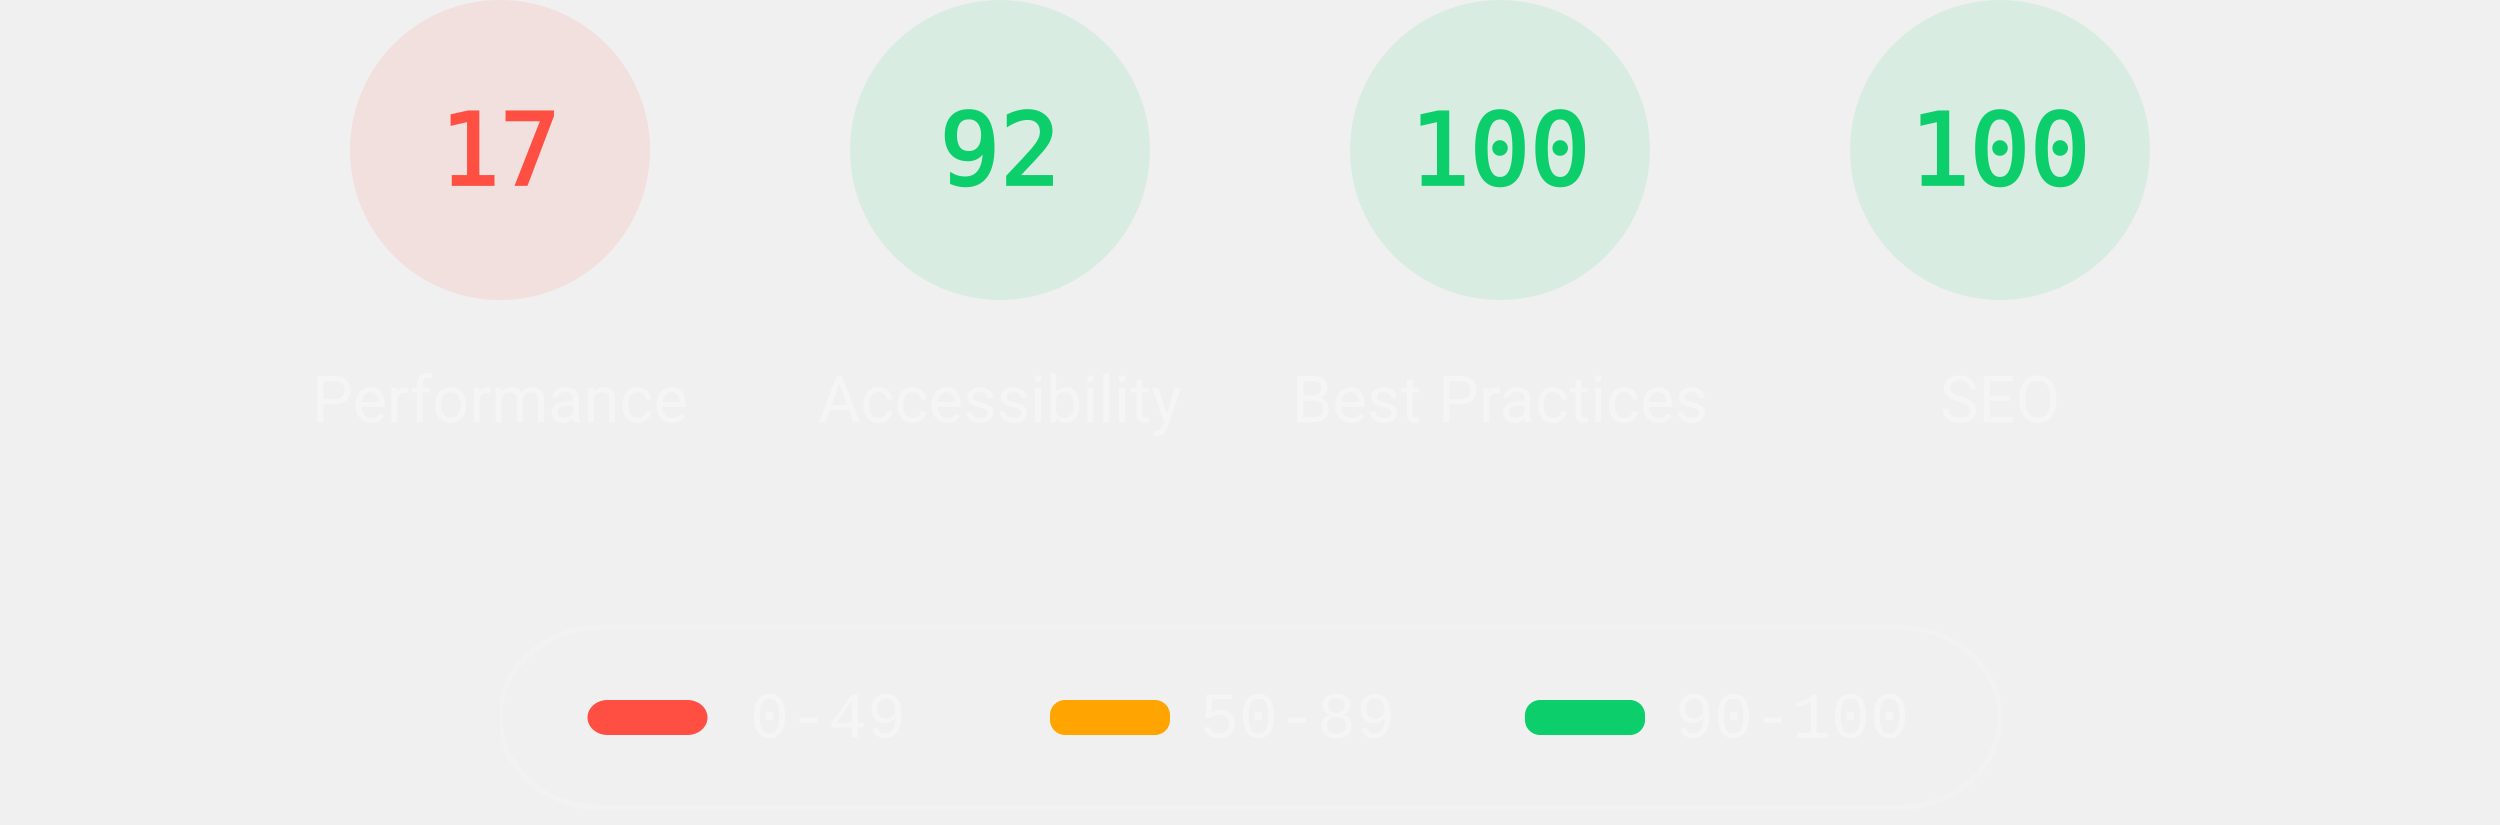
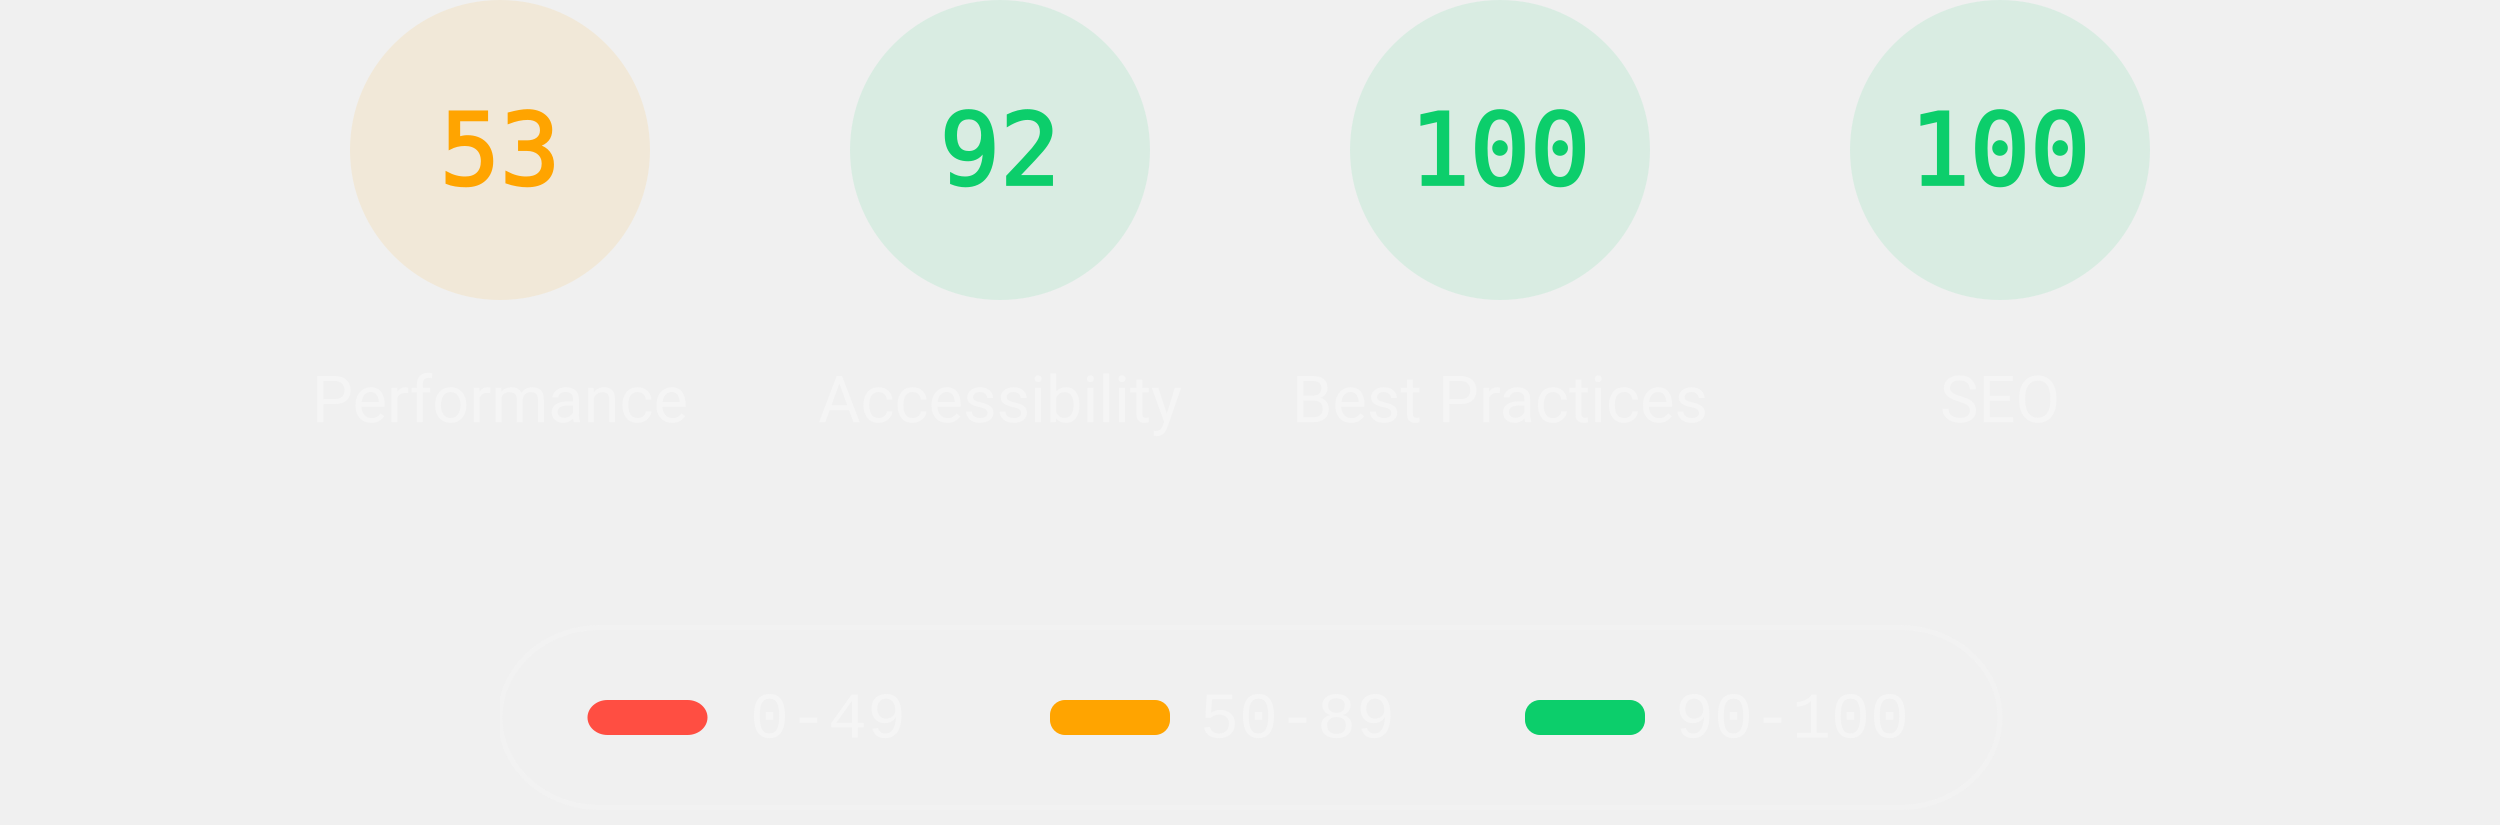
<svg xmlns="http://www.w3.org/2000/svg" class="theme--dark" fill="none" width="1000" height="330">
  <style>
			.gauge-base {
				opacity: 0.1
			}

			.gauge-arc {
				fill: none;
				animation-delay: 250ms;
				stroke-linecap: round;
				transform: rotate(-90deg);
				transform-origin: 100px 60px;
				animation: load-gauge 1s ease forwards
			}

			.guage-text {
				font-size: 40px;
				font-family: monospace;
				text-align: center
			}

			.guage-red {
				color: #ff4e42;
				fill: #ff4e42;
				stroke: #ff4e42
			}
			.guage-orange {
				color: #ffa400;
				fill: #ffa400;
				stroke: #ffa400
			}
			.guage-green {
				color: #0cce6b;
				fill: #0cce6b;
				stroke: #0cce6b
			}
			.theme--agnostic .guage-undefined {
				color: #5c5c5c;
				fill: #5c5c5c;
				stroke: #5c5c5c
			}
			.theme--light .guage-undefined {
				color: #1e1e1e;
				fill: #1e1e1e;
				stroke: #1e1e1e
			}
			.theme--dark .guage-undefined {
				color: #f5f5f5;
				fill: #f5f5f5;
				stroke: #f5f5f5
			}

			.guage-title {
				stroke: none;
				font-size: 26px;
				line-height: 26px;
				font-family: Roboto, Halvetica, Arial, sans-serif
			}
			.metric.guage-title {
				font-family: 'Courier New', Courier, monospace
			}
			.theme--agnostic .guage-title {
				color: #737373;
				fill: #737373
			}
			.theme--light .guage-title {
				color: #212121;
				fill: #212121
			}
			.theme--dark .guage-title {
				color: #f5f5f5;
				fill: #f5f5f5
			}

			@keyframes load-gauge {
				from {
					stroke-dasharray: 0 352.858
				}
			}
			.lh-gauge--pwa__disc {
				fill: #e0e0e0
			}
			.lh-gauge--pwa__logo {
				position: relative;
				fill: #b0b0b0
			}
			.lh-gauge--pwa__invisible {
				display: none
			}
			.lh-gauge--pwa__visible {
				display: inline
			}
			.guage-invisible {
				display: none
			}
			.lh-gauge--pwa__logo--primary-color {
				fill: #304ffe
			}
			.theme--agnostic .lh-gauge--pwa__logo--secondary-color {
				fill: #787878
			}
			.theme--light .lh-gauge--pwa__logo--secondary-color {
				fill: #3d3d3d
			}
			.theme--dark .lh-gauge--pwa__logo--secondary-color {
				fill: #d8b6b6
			}
			.theme--light #svg_2 {
				stroke: #00000022
			}
			.theme--agnostic #svg_2 {
				stroke: #616161
			}
			.theme--light #svg_2 {
				stroke: #00000022
			}
			.theme--dark #svg_2 {
				stroke: #f5f5f566
			}
		</style>
-   <svg class="guage-div guage-perf guage-red" viewBox="0 0 200 200" width="200" height="200" x="100" y="0">
-     <circle class="gauge-base" r="56" cx="100" cy="60" stroke-width="8" />
-     <circle class="gauge-arc guage-arc-1" r="56" cx="100" cy="60" stroke-width="8" style="stroke-dasharray: 59.816, 351.858;" />
-     <text class="guage-text" x="100px" y="60px" alignment-baseline="central" dominant-baseline="central" text-anchor="middle">17</text>
+   <svg class="guage-div guage-perf guage-orange" viewBox="0 0 200 200" width="200" height="200" x="100" y="0">
+     <circle class="gauge-base" r="56" cx="100" cy="60" stroke-width="8" />
+     <circle class="gauge-arc guage-arc-1" r="56" cx="100" cy="60" stroke-width="8" style="stroke-dasharray: 186.485, 351.858;" />
+     <text class="guage-text" x="100px" y="60px" alignment-baseline="central" dominant-baseline="central" text-anchor="middle">53</text>
    <text class="guage-title" x="100px" y="160px" alignment-baseline="central" dominant-baseline="central" text-anchor="middle">Performance</text>
  </svg>
  <svg class="guage-div guage-acc guage-green" viewBox="0 0 200 200" width="200" height="200" x="300" y="0">
    <circle class="gauge-base" r="56" cx="100" cy="60" stroke-width="8" />
    <circle class="gauge-arc guage-arc-2" r="56" cx="100" cy="60" stroke-width="8" style="stroke-dasharray: 323.709, 351.858;" />
    <text class="guage-text" x="100px" y="60px" alignment-baseline="central" dominant-baseline="central" text-anchor="middle">92</text>
    <text class="guage-title" x="100px" y="160px" alignment-baseline="central" dominant-baseline="central" text-anchor="middle">Accessibility</text>
  </svg>
  <svg class="guage-div guage-best guage-green" viewBox="0 0 200 200" width="200" height="200" x="500" y="0">
    <circle class="gauge-base" r="56" cx="100" cy="60" stroke-width="8" />
    <circle class="gauge-arc guage-arc-3" r="56" cx="100" cy="60" stroke-width="8" style="stroke-dasharray: 351.858, 351.858;" />
    <text class="guage-text" x="100px" y="60px" alignment-baseline="central" dominant-baseline="central" text-anchor="middle">100</text>
    <text class="guage-title" x="100px" y="160px" alignment-baseline="central" dominant-baseline="central" text-anchor="middle">Best Practices</text>
  </svg>
  <svg class="guage-div guage-seo guage-green" viewBox="0 0 200 200" width="200" height="200" x="700" y="0">
    <circle class="gauge-base" r="56" cx="100" cy="60" stroke-width="8" />
    <circle class="gauge-arc guage-arc-4" r="56" cx="100" cy="60" stroke-width="8" style="stroke-dasharray: 351.858, 351.858;" />
    <text class="guage-text" x="100px" y="60px" alignment-baseline="central" dominant-baseline="central" text-anchor="middle">100</text>
    <text class="guage-title" x="100px" y="160px" alignment-baseline="central" dominant-baseline="central" text-anchor="middle">SEO</text>
  </svg>
  <svg class="guage-div guage-pwa guage-invisible" viewBox="0 0 200 200" width="200" height="200" x="900" y="0">
    <svg viewBox="0 0 60 60" width="112" height="112" x="44" y="4">
      <defs>
        <linearGradient id="lh-gauge--pwa__check-circle__gradient-0" x1="50%" y1="0%" x2="50%" y2="100%">
          <stop stop-color="#00C852" offset="0%" />
          <stop stop-color="#009688" offset="100%" />
        </linearGradient>
        <linearGradient id="lh-gauge--pwa__installable__shadow-gradient-0" x1="76.056%" x2="24.111%" y1="82.995%" y2="24.735%">
          <stop stop-color="#A5D6A7" offset="0%" />
          <stop stop-color="#80CBC4" offset="100%" />
        </linearGradient>
        <linearGradient id="lh-gauge--pwa__fast-reliable__shadow-gradient-0" x1="76.056%" y1="82.995%" x2="25.678%" y2="26.493%">
          <stop stop-color="#64B5F6" offset="0%" />
          <stop stop-color="#2979FF" offset="100%" />
        </linearGradient>
        <g id="lh-gauge--pwa__fast-reliable-badge-0">
          <circle fill="#FFFFFF" cx="10" cy="10" r="10" />
          <path fill="#304FFE" d="M10 3.58l5.25 2.34v3.5c0 3.23-2.24 6.26-5.25 7-3.01-.74-5.25-3.77-5.25-7v-3.5L10 3.58zm-.47 10.74l2.76-4.83.03-.07c.04-.08 0-.24-.22-.24h-1.64l.47-3.26h-.47l-2.7 4.77c-.02.01.05-.1-.04.05-.09.16-.1.31.18.31h1.63l-.47 3.27h.47z" />
        </g>
        <g id="lh-gauge--pwa__installable-badge-0">
          <circle fill="#FFFFFF" cx="10" cy="10" r="10" />
          <path fill="#009688" d="M10 4.167A5.835 5.835 0 0 0 4.167 10 5.835 5.835 0 0 0 10 15.833 5.835 5.835 0 0 0 15.833 10 5.835 5.835 0 0 0 10 4.167zm2.917 6.416h-2.334v2.334H9.417v-2.334H7.083V9.417h2.334V7.083h1.166v2.334h2.334v1.166z" />
        </g>
      </defs>
      <g stroke="none" fill-rule="nonzero">
        <circle class="lh-gauge--pwa__disc" cx="30" cy="30" r="30" />
        <g class="lh-gauge--pwa__logo">
          <path d="M35.66 19.39l.7-1.75h2L37.4 15 38.6 12l3.4 9h-2.51l-.58-1.61z" />
          <path d="M33.52 21l3.65-9h-2.42l-2.5 5.82L30.5 12h-1.86l-1.9 5.82-1.35-2.65-1.21 3.72L25.4 21h2.38l1.72-5.2 1.64 5.2z" />
          <path fill-rule="nonzero" d="M20.3 17.91h1.48c.45 0 .85-.05 1.2-.15l.39-1.18 1.07-3.3a2.64 2.64 0 0 0-.28-.37c-.55-.6-1.36-.91-2.42-.91H18v9h2.3V17.9zm1.96-3.84c.22.22.33.5.33.87 0 .36-.1.65-.29.87-.2.23-.59.35-1.15.35h-.86v-2.41h.87c.52 0 .89.1 1.1.32z" />
        </g>
        <rect class="lh-gauge--pwa__component lh-gauge--pwa__na-line lh-gauge--pwa__invisible" fill="#FFFFFF" x="20" y="32" width="20" height="4" rx="2" />
        <g class="lh-gauge--pwa__component lh-gauge--pwa__fast-reliable-badge lh-gauge--pwa__invisible" transform="translate(20, 29)">
          <path fill="url(#lh-gauge--pwa__fast-reliable__shadow-gradient-0)" d="M33.63 19.49A30 30 0 0 1 16.2 30.36L3 17.14 17.14 3l16.49 16.49z" />
          <use href="#lh-gauge--pwa__fast-reliable-badge-0" />
        </g>
        <g class="lh-gauge--pwa__component lh-gauge--pwa__installable-badge lh-gauge--pwa__invisible" transform="translate(20, 29)">
          <path fill="url(#lh-gauge--pwa__installable__shadow-gradient-0)" d="M33.629 19.487c-4.272 5.453-10.391 9.39-17.415 10.869L3 17.142 17.142 3 33.63 19.487z" />
          <use href="#lh-gauge--pwa__installable-badge-0" />
        </g>
        <g class="lh-gauge--pwa__component lh-gauge--pwa__fast-reliable-installable-badges lh-gauge--pwa__invisible">
          <g transform="translate(8, 29)">
            <path fill="url(#lh-gauge--pwa__fast-reliable__shadow-gradient-0)" d="M16.321 30.463L3 17.143 17.142 3l22.365 22.365A29.864 29.864 0 0 1 22 31c-1.942 0-3.84-.184-5.679-.537z" />
            <use href="#lh-gauge--pwa__fast-reliable-badge-0" />
          </g>
          <g transform="translate(32, 29)">
            <path fill="url(#lh-gauge--pwa__installable__shadow-gradient-0)" d="M25.982 11.84a30.107 30.107 0 0 1-13.08 15.203L3 17.143 17.142 3l8.84 8.84z" />
            <use href="#lh-gauge--pwa__installable-badge-0" />
          </g>
        </g>
        <g class="lh-gauge--pwa__component lh-gauge--pwa__check-circle lh-gauge--pwa__invisible" transform="translate(18, 28)">
          <circle fill="#FFFFFF" cx="12" cy="12" r="12" />
          <path fill="url(#lh-gauge--pwa__check-circle__gradient-0)" d="M12 2a10 10 0 1 0 0 20 10 10 0 0 0 0-20zm-2 15l-5-5 1.41-1.41L10 14.17l7.59-7.59L19 8l-9 9z" />
        </g>
      </g>
    </svg>
    <text class="guage-title" y="160px" alignment-baseline="central" dominant-baseline="central" text-anchor="middle">
      <tspan x="100px" dy="-6px">Progressive</tspan>
      <tspan x="100px" dy="30px">Web App</tspan>
    </text>
  </svg>
  <svg width="604" height="76" x="200" y="250">
    <g>
      <rect fill="none" id="canvas_background" height="80" width="604" y="-1" x="-1" />
      <g display="none" overflow="visible" y="0" x="0" height="100%" width="100%" id="canvasGrid">
        <rect fill="url(#gridpattern)" stroke-width="0" y="0" x="0" height="100%" width="100%" />
      </g>
    </g>
    <g>
      <rect fill-opacity="0" stroke-width="2" rx="40" id="svg_2" height="72" width="600" y="1" x="0" fill="#000000" />
      <rect stroke="#000" rx="8" id="svg_3" height="14" width="48" y="30" x="35" stroke-opacity="null" stroke-width="0" fill="#ff4e42" />
      <rect stroke="#000" rx="6" id="svg_4" height="14" width="48" y="30" x="220" stroke-opacity="null" stroke-width="0" fill="#ffa400" />
      <rect stroke="#000" rx="6" id="svg_5" height="14" width="48" y="30" x="410" stroke-opacity="null" stroke-width="0" fill="#0cce6b" />
      <text class="metric guage-title" xml:space="preserve" text-anchor="start" font-size="26" id="svg_6" y="45" x="100" stroke-opacity="null" stroke-width="0" stroke="#000">0-49</text>
      <text class="metric guage-title" xml:space="preserve" text-anchor="start" font-size="26" id="svg_7" y="45" x="280" stroke-opacity="null" stroke-width="0" stroke="#000">50-89</text>
      <text class="metric guage-title" xml:space="preserve" text-anchor="start" font-size="26" id="svg_8" y="45" x="470" stroke-opacity="null" stroke-width="0" stroke="#000">90-100</text>
    </g>
  </svg>
</svg>
